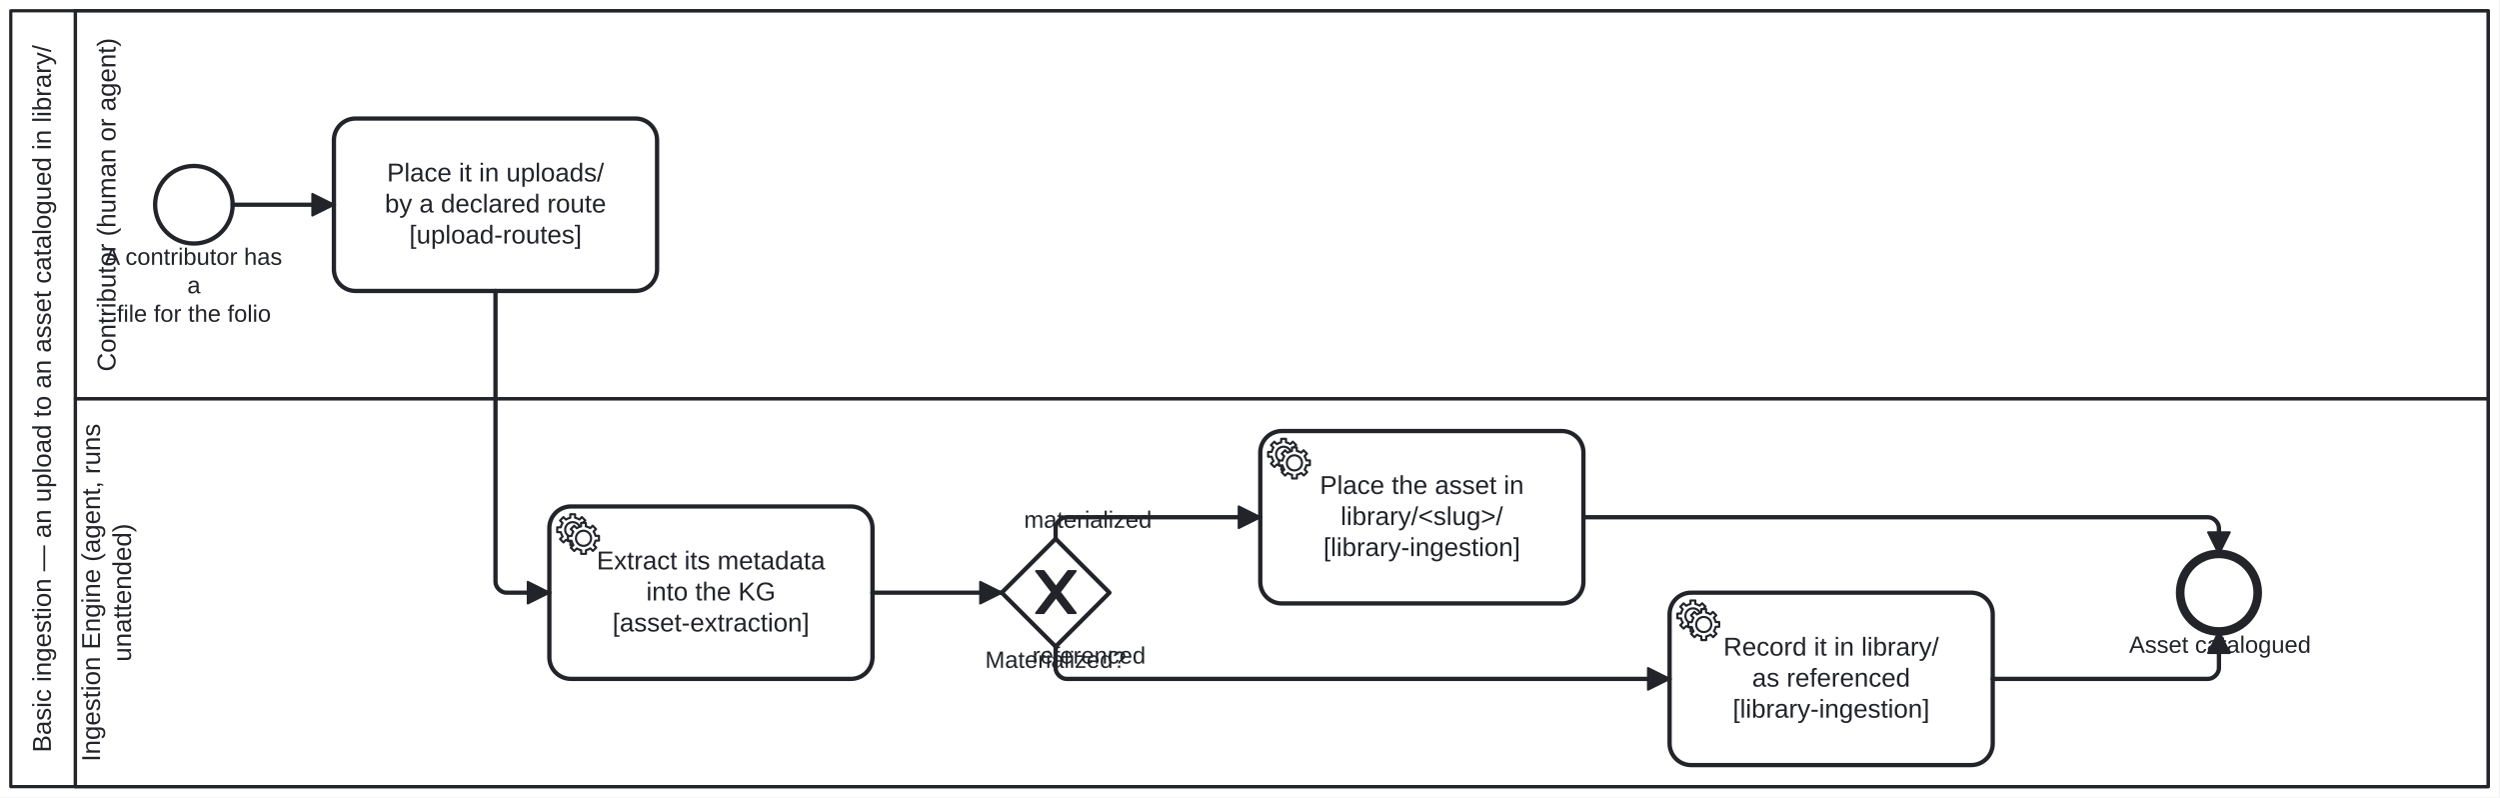
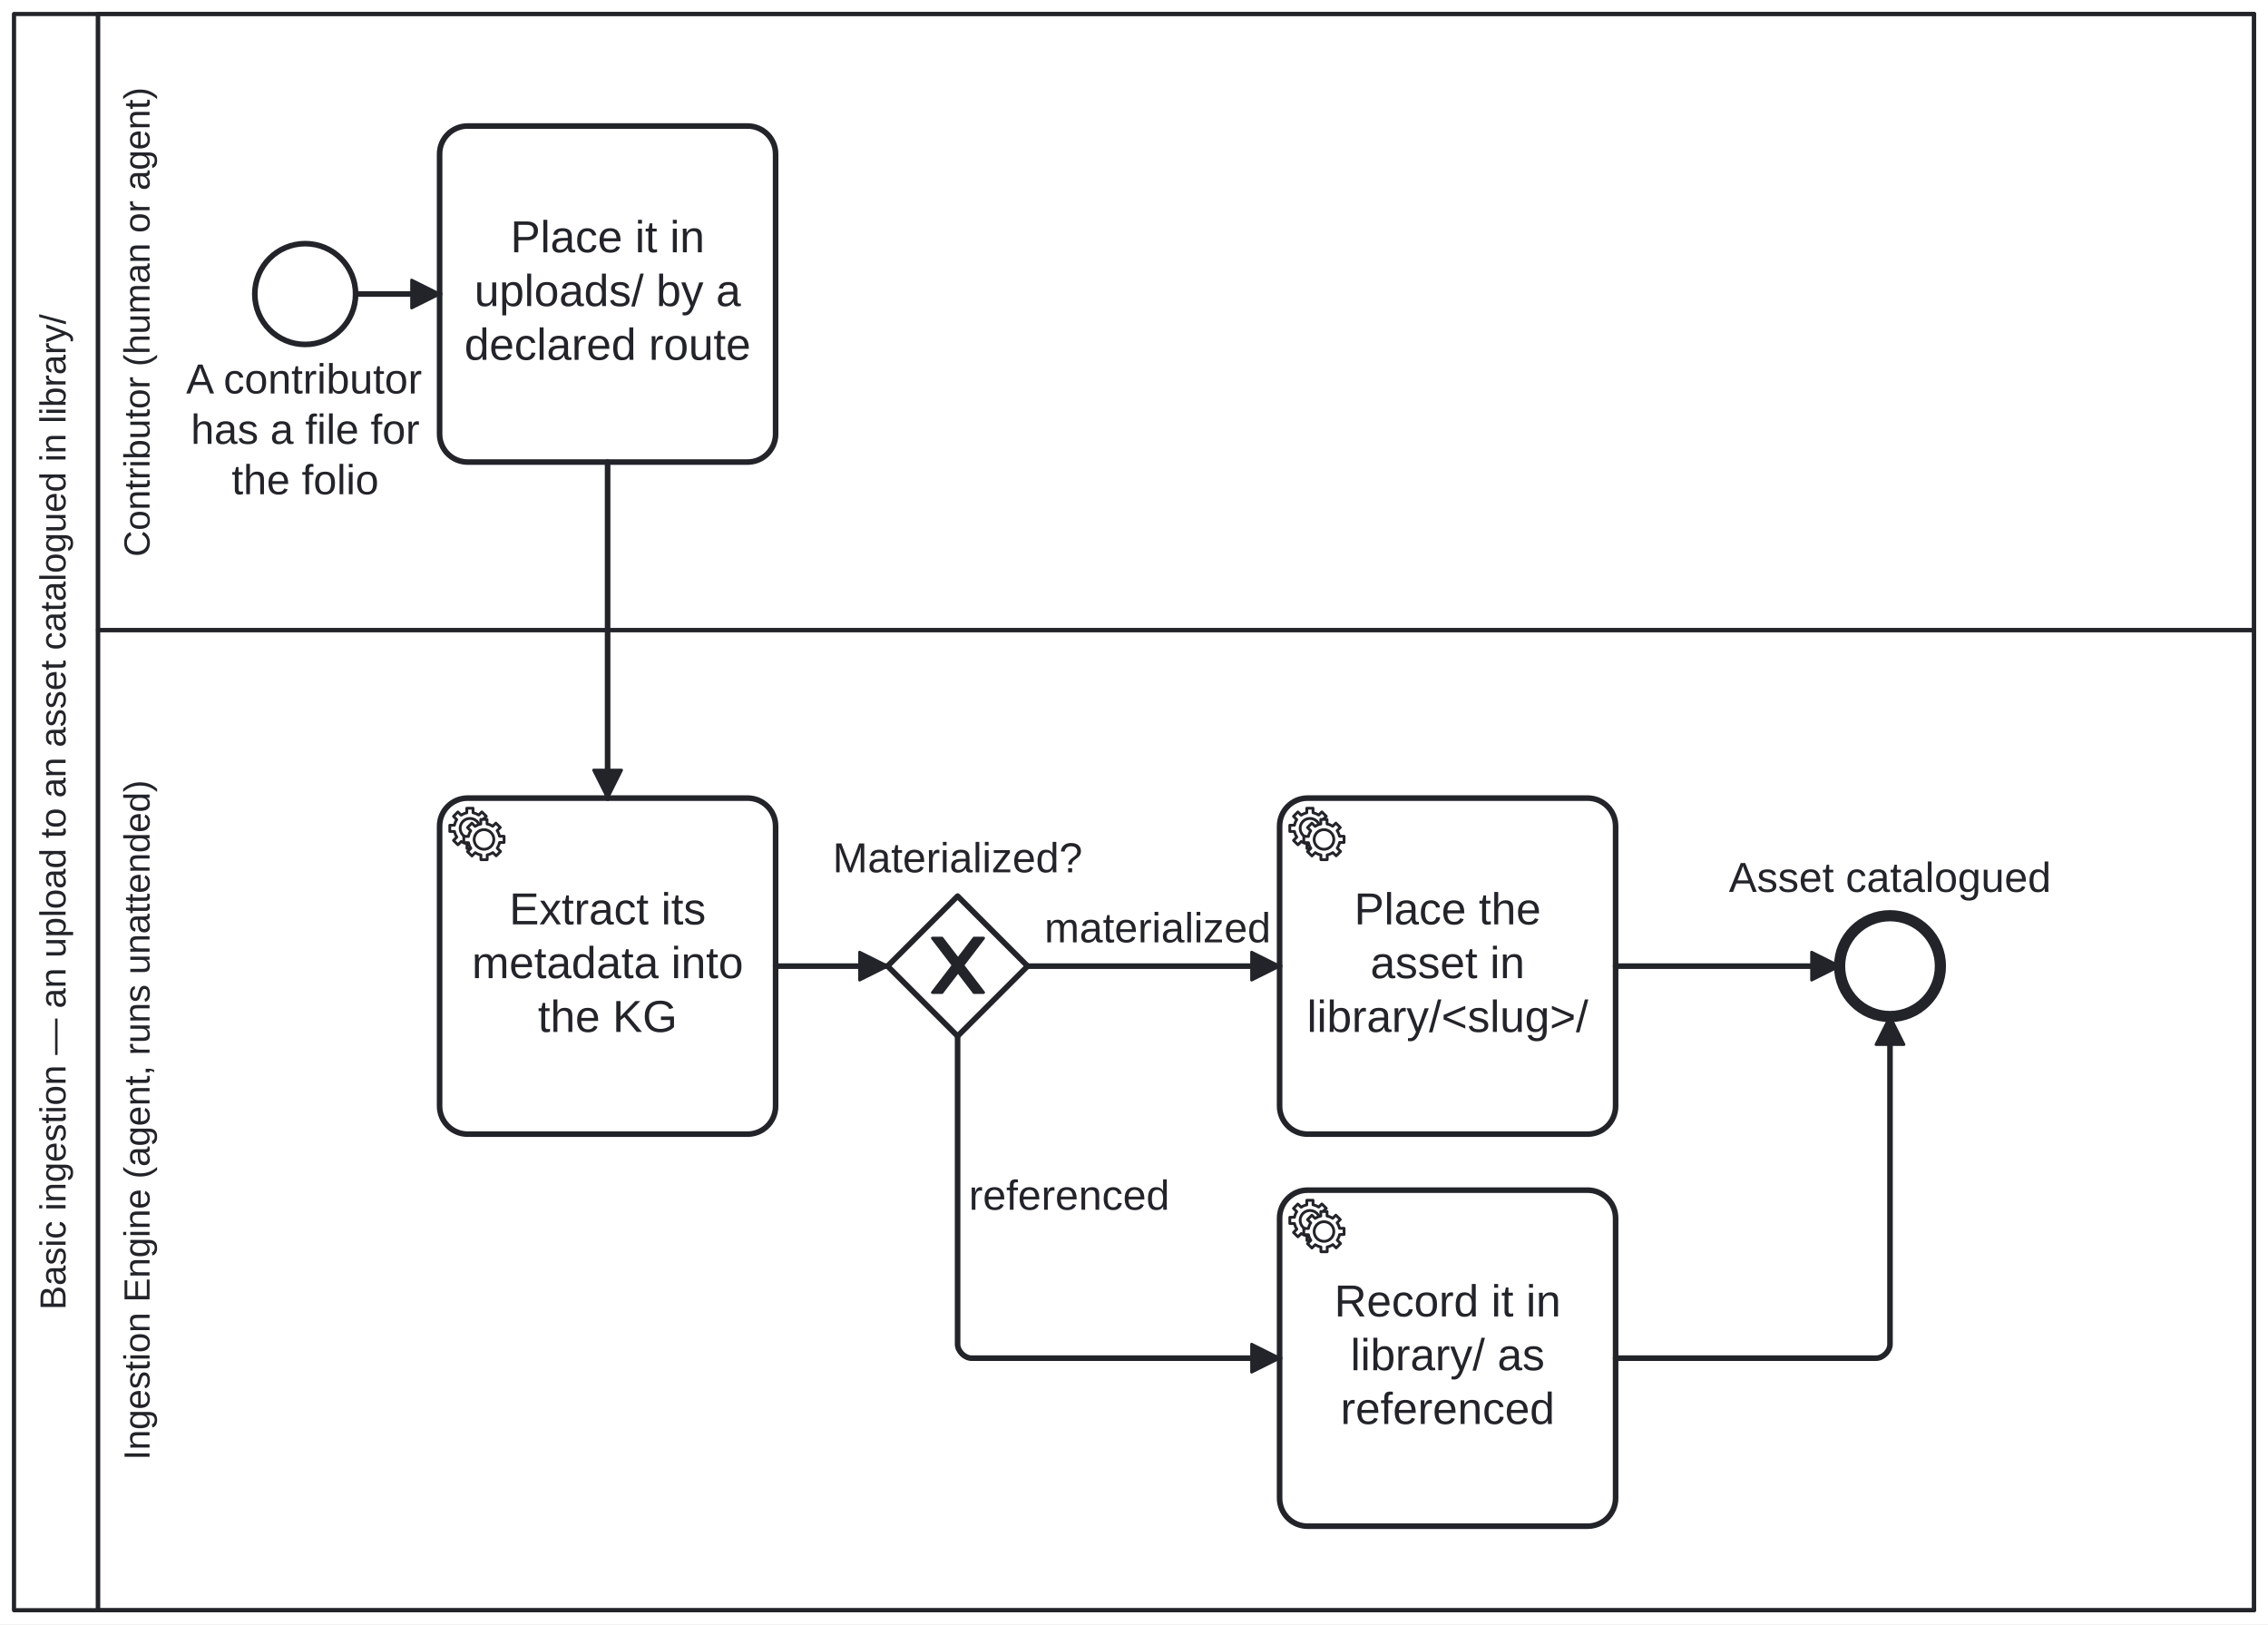
- <svg xmlns="http://www.w3.org/2000/svg" width="100%" style="max-width:100%;height:auto" viewBox="155 75 1160 370" version="1.1">
-   <rect x="155" y="75" width="1160" height="370" fill="#ffffff" />
+ <svg xmlns="http://www.w3.org/2000/svg" width="100%" style="max-width:100%;height:auto" viewBox="155 45 810 580" version="1.1">
+   <rect x="155" y="45" width="810" height="580" fill="#ffffff" />
  <g class="djs-group">
-     <g class="djs-element djs-shape" data-element-id="Participant_Ingestion" style="display: block;" transform="matrix(1 0 0 1 160 80)">
+     <g class="djs-element djs-shape" data-element-id="Participant_Ingestion" style="display: block;" transform="matrix(1 0 0 1 160 50)">
      <g class="djs-visual">
-         <rect x="0" y="0" width="1150" height="360" rx="0" ry="0" style="stroke-linecap: round; stroke-linejoin: round; stroke: rgb(34, 36, 42); stroke-width: 1.5px; fill: white; fill-opacity: 0.95;" />
-         <path style="fill: none; stroke-linecap: round; stroke-linejoin: round; stroke: rgb(34, 36, 42); stroke-width: 1.5px;" d="M30,0L30,360" />
-         <text lineHeight="1.2" class="djs-label" style="font-family: Arial, sans-serif; font-size: 12px; font-weight: normal; fill: rgb(34, 36, 42);" transform="matrix(-1.83697e-16 -1 1 -1.83697e-16 0 360)">
-           <tspan x="15.899" y="18.6">Basic ingestion — an upload to an asset catalogued in library/</tspan>
+         <rect x="0" y="0" width="800" height="570" rx="0" ry="0" style="stroke-linecap: round; stroke-linejoin: round; stroke: rgb(34, 36, 42); stroke-width: 1.5px; fill: white; fill-opacity: 0.95;" />
+         <path style="fill: none; stroke-linecap: round; stroke-linejoin: round; stroke: rgb(34, 36, 42); stroke-width: 1.5px;" d="M30,0L30,570" />
+         <text lineHeight="1.05" class="djs-label" transform="matrix(-1.83697e-16 -1 1 -1.83697e-16 0 570)" style="font-family: Arial, sans-serif; font-size: 13px; font-weight: normal; fill: rgb(34, 36, 42);">
+           <tspan x="107.224" y="18.413">Basic ingestion — an upload to an asset catalogued in library/</tspan>
        </text>
      </g>
-       <rect class="djs-hit djs-hit-all" x="0" y="0" width="1150" height="360" style="fill: none; stroke-opacity: 0; stroke: white; stroke-width: 15px;" />
+       <rect class="djs-hit djs-hit-all" x="0" y="0" width="800" height="570" style="fill: none; stroke-opacity: 0; stroke: white; stroke-width: 15px;" />
    </g>
    <g class="djs-children">
      <g class="djs-group">
-         <g class="djs-element djs-shape" data-element-id="Lane_1" style="display: block;" transform="matrix(1 0 0 1 190 260)">
-           <g class="djs-visual">
-             <rect x="0" y="0" width="1120" height="180" rx="0" ry="0" style="stroke-linecap: round; stroke-linejoin: round; stroke: rgb(34, 36, 42); stroke-width: 1.5px; fill: white; fill-opacity: 0.25;" />
-             <text lineHeight="1.2" class="djs-label" style="font-family: Arial, sans-serif; font-size: 12px; font-weight: normal; fill: rgb(34, 36, 42);" transform="matrix(-1.83697e-16 -1 1 -1.83697e-16 0 180)">
-               <tspan x="11.613" y="11.4">Ingestion Engine (agent, runs </tspan>
-               <tspan x="57.973" y="25.8">unattended)</tspan>
-             </text>
-           </g>
-           <rect class="djs-hit djs-hit-all" x="0" y="0" width="1120" height="180" style="fill: none; stroke-opacity: 0; stroke: white; stroke-width: 15px;" />
-         </g>
-       </g>
-       <g class="djs-group">
-         <g class="djs-element djs-shape" data-element-id="Lane_0" style="display: block;" transform="matrix(1 0 0 1 190 80)">
-           <g class="djs-visual">
-             <rect x="0" y="0" width="1120" height="180" rx="0" ry="0" style="stroke-linecap: round; stroke-linejoin: round; stroke: rgb(34, 36, 42); stroke-width: 1.5px; fill: white; fill-opacity: 0.25;" />
-             <text lineHeight="1.2" class="djs-label" style="font-family: Arial, sans-serif; font-size: 12px; font-weight: normal; fill: rgb(34, 36, 42);" transform="matrix(-1.83697e-16 -1 1 -1.83697e-16 0 180)">
-               <tspan x="12.627" y="18.6">Contributor (human or agent)</tspan>
-             </text>
-           </g>
-           <rect class="djs-hit djs-hit-all" x="0" y="0" width="1120" height="180" style="fill: none; stroke-opacity: 0; stroke: white; stroke-width: 15px;" />
-         </g>
-       </g>
-       <g class="djs-group">
-         <g class="djs-element djs-shape" data-element-id="StartEvent_Dropped" style="display: block;" transform="matrix(1 0 0 1 227 152)">
+         <g class="djs-element djs-shape" data-element-id="Lane_1" style="display: block;" transform="matrix(1 0 0 1 190 270)">
+           <g class="djs-visual">
+             <rect x="0" y="0" width="770" height="350" rx="0" ry="0" style="stroke-linecap: round; stroke-linejoin: round; stroke: rgb(34, 36, 42); stroke-width: 1.5px; fill: white; fill-opacity: 0.25;" />
+             <text lineHeight="1.05" class="djs-label" transform="matrix(-1.83697e-16 -1 1 -1.83697e-16 0 350)" style="font-family: Arial, sans-serif; font-size: 13px; font-weight: normal; fill: rgb(34, 36, 42);">
+               <tspan x="53.579" y="18.413">Ingestion Engine (agent, runs unattended)</tspan>
+             </text>
+           </g>
+           <rect class="djs-hit djs-hit-all" x="0" y="0" width="770" height="350" style="fill: none; stroke-opacity: 0; stroke: white; stroke-width: 15px;" />
+         </g>
+       </g>
+       <g class="djs-group">
+         <g class="djs-element djs-shape" data-element-id="Lane_0" style="display: block;" transform="matrix(1 0 0 1 190 50)">
+           <g class="djs-visual">
+             <rect x="0" y="0" width="770" height="220" rx="0" ry="0" style="stroke-linecap: round; stroke-linejoin: round; stroke: rgb(34, 36, 42); stroke-width: 1.5px; fill: white; fill-opacity: 0.25;" />
+             <text lineHeight="1.05" class="djs-label" transform="matrix(-1.83697e-16 -1 1 -1.83697e-16 0 220)" style="font-family: Arial, sans-serif; font-size: 13px; font-weight: normal; fill: rgb(34, 36, 42);">
+               <tspan x="26.179" y="18.413">Contributor (human or agent)</tspan>
+             </text>
+           </g>
+           <rect class="djs-hit djs-hit-all" x="0" y="0" width="770" height="220" style="fill: none; stroke-opacity: 0; stroke: white; stroke-width: 15px;" />
+         </g>
+       </g>
+       <g class="djs-group">
+         <g class="djs-element djs-shape" data-element-id="StartEvent_Dropped" style="display: block;" transform="matrix(1 0 0 1 246 132)">
          <g class="djs-visual">
            <circle cx="18" cy="18" r="18" style="stroke-linecap: round; stroke-linejoin: round; stroke: rgb(34, 36, 42); stroke-width: 2px; fill: white; fill-opacity: 0.95;" />
          </g>
          <rect class="djs-hit djs-hit-all" x="0" y="0" width="36" height="36" style="fill: none; stroke-opacity: 0; stroke: white; stroke-width: 15px;" />
        </g>
      </g>
      <g class="djs-group">
-         <g class="djs-element djs-shape" data-element-id="StartEvent_Dropped_label" style="display: block;" transform="matrix(1 0 0 1 203 188)">
-           <g class="djs-visual">
-             <text lineHeight="1.2" class="djs-label" style="font-family: Arial, sans-serif; font-size: 11px; font-weight: normal; fill: rgb(34, 36, 42);">
-               <tspan x="0.422" y="9.9">A contributor has</tspan>
-               <tspan x="38.941" y="23.1">a</tspan>
-               <tspan x="6.231" y="36.3">file for the folio</tspan>
-             </text>
-           </g>
-           <rect class="djs-hit djs-hit-all" x="0" y="0" width="84" height="40" style="fill: none; stroke-opacity: 0; stroke: white; stroke-width: 15px;" />
-         </g>
-       </g>
-       <g class="djs-group">
-         <g class="djs-element djs-shape" data-element-id="Task_Place" style="display: block;" transform="matrix(1 0 0 1 310 130)">
-           <g class="djs-visual">
-             <rect x="0" y="0" width="150" height="80" rx="10" ry="10" style="stroke-linecap: round; stroke-linejoin: round; stroke: rgb(34, 36, 42); stroke-width: 2px; fill: white; fill-opacity: 0.95;" />
-             <text lineHeight="1.2" class="djs-label" style="font-family: Arial, sans-serif; font-size: 12px; font-weight: normal; fill: rgb(34, 36, 42);">
-               <tspan x="24.636" y="29.2">Place it in uploads/</tspan>
-               <tspan x="23.634" y="43.6">by a declared route</tspan>
-               <tspan x="34.975" y="58">[upload-routes]</tspan>
-             </text>
-           </g>
-           <rect class="djs-hit djs-hit-all" x="0" y="0" width="150" height="80" style="fill: none; stroke-opacity: 0; stroke: white; stroke-width: 15px;" />
-         </g>
-       </g>
-       <g class="djs-group">
-         <g class="djs-element djs-shape" data-element-id="Task_ExtractMetadata" style="display: block;" transform="matrix(1 0 0 1 410 310)">
-           <g class="djs-visual">
-             <rect x="0" y="0" width="150" height="80" rx="10" ry="10" style="stroke-linecap: round; stroke-linejoin: round; stroke: rgb(34, 36, 42); stroke-width: 2px; fill: white; fill-opacity: 0.95;" />
-             <text lineHeight="1.2" class="djs-label" style="font-family: Arial, sans-serif; font-size: 12px; font-weight: normal; fill: rgb(34, 36, 42);">
-               <tspan x="21.979" y="29.2">Extract its metadata</tspan>
-               <tspan x="44.982" y="43.6">into the KG</tspan>
-               <tspan x="29.314" y="58">[asset-extraction]</tspan>
+         <g class="djs-element djs-shape" data-element-id="StartEvent_Dropped_label" style="display: block;" transform="matrix(1 0 0 1 201.8906 172)">
+           <g class="djs-visual">
+             <text lineHeight="1.2" class="djs-label" style="font-family: Arial, sans-serif; font-size: 15px; font-weight: normal; fill: rgb(34, 36, 42);">
+               <tspan x="19.589" y="13.5">A contributor</tspan>
+               <tspan x="21.255" y="31.5">has a file for</tspan>
+               <tspan x="35.841" y="49.5">the folio</tspan>
+             </text>
+           </g>
+           <rect class="djs-hit djs-hit-all" x="0" y="0" width="124.219" height="54" style="fill: none; stroke-opacity: 0; stroke: white; stroke-width: 15px;" />
+         </g>
+       </g>
+       <g class="djs-group">
+         <g class="djs-element djs-shape" data-element-id="Task_Place" style="display: block;" transform="matrix(1 0 0 1 312 90)">
+           <g class="djs-visual">
+             <rect x="0" y="0" width="120" height="120" rx="10" ry="10" style="stroke-linecap: round; stroke-linejoin: round; stroke: rgb(34, 36, 42); stroke-width: 2px; fill: white; fill-opacity: 0.95;" />
+             <text lineHeight="1.2" class="djs-label" transform="translate(0 30.7)" style="font-family: Arial, sans-serif; font-size: 16px; font-weight: normal; fill: rgb(34, 36, 42);">
+               <tspan x="25.316" y="14.4">Place it in</tspan>
+               <tspan x="12.41" y="33.6">uploads/ by a</tspan>
+               <tspan x="8.855" y="52.8">declared route</tspan>
+             </text>
+           </g>
+           <rect class="djs-hit djs-hit-all" x="0" y="0" width="120" height="120" style="fill: none; stroke-opacity: 0; stroke: white; stroke-width: 15px;" />
+         </g>
+       </g>
+       <g class="djs-group">
+         <g class="djs-element djs-shape" data-element-id="Task_ExtractMetadata" style="display: block;" transform="matrix(1 0 0 1 312 330)">
+           <g class="djs-visual">
+             <rect x="0" y="0" width="120" height="120" rx="10" ry="10" style="stroke-linecap: round; stroke-linejoin: round; stroke: rgb(34, 36, 42); stroke-width: 2px; fill: white; fill-opacity: 0.95;" />
+             <text lineHeight="1.2" class="djs-label" transform="translate(0 30.7)" style="font-family: Arial, sans-serif; font-size: 16px; font-weight: normal; fill: rgb(34, 36, 42);">
+               <tspan x="24.883" y="14.4">Extract its</tspan>
+               <tspan x="11.523" y="33.6">metadata into</tspan>
+               <tspan x="35.098" y="52.8">the KG</tspan>
            </text>
            <circle cx="5" cy="5" r="5" transform="translate(6, 6)" style="stroke-linecap: round; stroke-linejoin: round; stroke: none; stroke-width: 2px; fill: white;" />
            <path d="m 12,18 v -1.713 c 0.352,-0.07 0.704,-0.178 1.048,-0.321 0.344,-0.145 0.666,-0.321 0.966,-0.521 l 1.194,1.18 1.567,-1.577 -1.195,-1.18 c 0.403,-0.614 0.683,-1.299 0.825,-2.018 l 1.622,-0.01 v -2.22 l -1.637,0.01 c -0.073,-0.352 -0.178,-0.7 -0.324,-1.044 -0.145,-0.344 -0.321,-0.664 -0.523,-0.962 l 1.131,-1.136 -1.583,-1.563 -1.13,1.136 c -0.614,-0.401 -1.303,-0.681 -2.023,-0.822 l 0.009,-1.619 h -2.241 l 0.004,1.631 c -0.354,0.074 -0.705,0.18 -1.05,0.324 -0.344,0.144 -0.665,0.321 -0.964,0.52 l -1.17,-1.158 -1.567,1.579 1.168,1.157 c -0.403,0.613 -0.683,1.298 -0.825,2.017 l -1.659,0.003 v 2.222 l 1.672,-0.006 c 0.073,0.351 0.18,0.702 0.324,1.045 0.145,0.344 0.321,0.664 0.523,0.961 l -1.199,1.197 1.584,1.56 1.196,-1.193 c 0.614,0.403 1.303,0.682 2.023,0.823 l 7.19e-4,1.699 h 2.227 z m 0.221,-3.996 c -1.789,0.75 -3.858,-0.093 -4.61,-1.874 -0.752,-1.783 0.091,-3.846 1.88,-4.596 1.788,-0.749 3.857,0.093 4.609,1.874 0.752,1.782 -0.091,3.846 -1.88,4.596 z" style="fill: white; stroke-linecap: round; stroke-linejoin: round; stroke: rgb(34, 36, 42); stroke-width: 1px;" />
            <circle cx="5" cy="5" r="5" transform="translate(11, 10)" style="stroke-linecap: round; stroke-linejoin: round; stroke: none; stroke-width: 2px; fill: white;" />
            <path d="m 17,22 v -1.713 c 0.352,-0.07 0.704,-0.178 1.048,-0.321 0.344,-0.145 0.666,-0.321 0.966,-0.521 l 1.194,1.18 1.567,-1.577 -1.195,-1.18 c 0.403,-0.614 0.683,-1.299 0.825,-2.018 l 1.622,-0.01 v -2.22 l -1.637,0.01 c -0.073,-0.352 -0.178,-0.7 -0.324,-1.044 -0.145,-0.344 -0.321,-0.664 -0.523,-0.962 l 1.131,-1.136 -1.583,-1.563 -1.13,1.136 c -0.614,-0.401 -1.303,-0.681 -2.023,-0.822 l 0.009,-1.619 h -2.241 l 0.004,1.631 c -0.354,0.074 -0.705,0.18 -1.05,0.324 -0.344,0.144 -0.665,0.321 -0.964,0.52 l -1.17,-1.158 -1.567,1.579 1.168,1.157 c -0.403,0.613 -0.683,1.298 -0.825,2.017 l -1.659,0.003 v 2.222 l 1.672,-0.006 c 0.073,0.351 0.18,0.702 0.324,1.045 0.145,0.344 0.321,0.664 0.523,0.961 l -1.199,1.197 1.584,1.56 1.196,-1.193 c 0.614,0.403 1.303,0.682 2.023,0.823 l 7.19e-4,1.699 h 2.227 z m 0.221,-3.996 c -1.789,0.75 -3.858,-0.093 -4.61,-1.874 -0.752,-1.783 0.091,-3.846 1.88,-4.596 1.788,-0.749 3.857,0.093 4.609,1.874 0.752,1.782 -0.091,3.846 -1.88,4.596 z" style="fill: white; stroke-linecap: round; stroke-linejoin: round; stroke: rgb(34, 36, 42); stroke-width: 1px;" />
          </g>
-           <rect class="djs-hit djs-hit-all" x="0" y="0" width="150" height="80" style="fill: none; stroke-opacity: 0; stroke: white; stroke-width: 15px;" />
-         </g>
-       </g>
-       <g class="djs-group">
-         <g class="djs-element djs-shape" data-element-id="Gateway_Materialized" style="display: block;" transform="matrix(1 0 0 1 620 325)">
+           <rect class="djs-hit djs-hit-all" x="0" y="0" width="120" height="120" style="fill: none; stroke-opacity: 0; stroke: white; stroke-width: 15px;" />
+         </g>
+       </g>
+       <g class="djs-group">
+         <g class="djs-element djs-shape" data-element-id="Gateway_Materialized" style="display: block;" transform="matrix(1 0 0 1 472 365)">
          <g class="djs-visual">
            <polygon points="25,0 50,25 25,50 0,25" style="stroke-linecap: round; stroke-linejoin: round; stroke: rgb(34, 36, 42); stroke-width: 2px; fill: white; fill-opacity: 0.95;" />
            <path d="m 16,15 7.429,9.714 -7.429,9.714 3.429,0 5.714,-7.464 5.714,7.464 3.429,0 -7.429,-9.714 7.429,-9.714 -3.429,0 -5.714,7.464 -5.714,-7.464 -3.429,0 z" style="fill: rgb(34, 36, 42); stroke-linecap: round; stroke-linejoin: round; stroke: rgb(34, 36, 42); stroke-width: 1px;" />
          </g>
          <rect class="djs-hit djs-hit-all" x="0" y="0" width="50" height="50" style="fill: none; stroke-opacity: 0; stroke: white; stroke-width: 15px;" />
        </g>
      </g>
      <g class="djs-group">
-         <g class="djs-element djs-shape" data-element-id="Gateway_Materialized_label" style="display: block;" transform="matrix(1 0 0 1 612 375)">
-           <g class="djs-visual">
-             <text lineHeight="1.2" class="djs-label" style="font-family: Arial, sans-serif; font-size: 11px; font-weight: normal; fill: rgb(34, 36, 42);">
-               <tspan x="0.29" y="9.9">Materialized?</tspan>
-             </text>
-           </g>
-           <rect class="djs-hit djs-hit-all" x="0" y="0" width="66" height="14" style="fill: none; stroke-opacity: 0; stroke: white; stroke-width: 15px;" />
-         </g>
-       </g>
-       <g class="djs-group">
-         <g class="djs-element djs-shape" data-element-id="Task_PlaceInLibrary" style="display: block;" transform="matrix(1 0 0 1 740 275)">
-           <g class="djs-visual">
-             <rect x="0" y="0" width="150" height="80" rx="10" ry="10" style="stroke-linecap: round; stroke-linejoin: round; stroke: rgb(34, 36, 42); stroke-width: 2px; fill: white; fill-opacity: 0.95;" />
-             <text lineHeight="1.2" class="djs-label" style="font-family: Arial, sans-serif; font-size: 12px; font-weight: normal; fill: rgb(34, 36, 42);">
-               <tspan x="27.639" y="29.2">Place the asset in</tspan>
-               <tspan x="37.315" y="43.6">library/&lt;slug&gt;/</tspan>
-               <tspan x="29.314" y="58">[library-ingestion]</tspan>
+         <g class="djs-element djs-shape" data-element-id="Gateway_Materialized_label" style="display: block;" transform="matrix(1 0 0 1 432.3906 343)">
+           <g class="djs-visual">
+             <text lineHeight="1.2" class="djs-label" style="font-family: Arial, sans-serif; font-size: 15px; font-weight: normal; fill: rgb(34, 36, 42);">
+               <tspan x="20.005" y="13.5">Materialized?</tspan>
+             </text>
+           </g>
+           <rect class="djs-hit djs-hit-all" x="0" y="0" width="129.219" height="18" style="fill: none; stroke-opacity: 0; stroke: white; stroke-width: 15px;" />
+         </g>
+       </g>
+       <g class="djs-group">
+         <g class="djs-element djs-shape" data-element-id="Task_PlaceInLibrary" style="display: block;" transform="matrix(1 0 0 1 612 330)">
+           <g class="djs-visual">
+             <rect x="0" y="0" width="120" height="120" rx="10" ry="10" style="stroke-linecap: round; stroke-linejoin: round; stroke: rgb(34, 36, 42); stroke-width: 2px; fill: white; fill-opacity: 0.95;" />
+             <text lineHeight="1.2" class="djs-label" transform="translate(0 30.7)" style="font-family: Arial, sans-serif; font-size: 16px; font-weight: normal; fill: rgb(34, 36, 42);">
+               <tspan x="26.645" y="14.4">Place the</tspan>
+               <tspan x="32.43" y="33.6">asset in</tspan>
+               <tspan x="9.754" y="52.8">library/&lt;slug&gt;/</tspan>
            </text>
            <circle cx="5" cy="5" r="5" transform="translate(6, 6)" style="stroke-linecap: round; stroke-linejoin: round; stroke: none; stroke-width: 2px; fill: white;" />
            <path d="m 12,18 v -1.713 c 0.352,-0.07 0.704,-0.178 1.048,-0.321 0.344,-0.145 0.666,-0.321 0.966,-0.521 l 1.194,1.18 1.567,-1.577 -1.195,-1.18 c 0.403,-0.614 0.683,-1.299 0.825,-2.018 l 1.622,-0.01 v -2.22 l -1.637,0.01 c -0.073,-0.352 -0.178,-0.7 -0.324,-1.044 -0.145,-0.344 -0.321,-0.664 -0.523,-0.962 l 1.131,-1.136 -1.583,-1.563 -1.13,1.136 c -0.614,-0.401 -1.303,-0.681 -2.023,-0.822 l 0.009,-1.619 h -2.241 l 0.004,1.631 c -0.354,0.074 -0.705,0.18 -1.05,0.324 -0.344,0.144 -0.665,0.321 -0.964,0.52 l -1.17,-1.158 -1.567,1.579 1.168,1.157 c -0.403,0.613 -0.683,1.298 -0.825,2.017 l -1.659,0.003 v 2.222 l 1.672,-0.006 c 0.073,0.351 0.18,0.702 0.324,1.045 0.145,0.344 0.321,0.664 0.523,0.961 l -1.199,1.197 1.584,1.56 1.196,-1.193 c 0.614,0.403 1.303,0.682 2.023,0.823 l 7.19e-4,1.699 h 2.227 z m 0.221,-3.996 c -1.789,0.75 -3.858,-0.093 -4.61,-1.874 -0.752,-1.783 0.091,-3.846 1.88,-4.596 1.788,-0.749 3.857,0.093 4.609,1.874 0.752,1.782 -0.091,3.846 -1.88,4.596 z" style="fill: white; stroke-linecap: round; stroke-linejoin: round; stroke: rgb(34, 36, 42); stroke-width: 1px;" />
            <circle cx="5" cy="5" r="5" transform="translate(11, 10)" style="stroke-linecap: round; stroke-linejoin: round; stroke: none; stroke-width: 2px; fill: white;" />
            <path d="m 17,22 v -1.713 c 0.352,-0.07 0.704,-0.178 1.048,-0.321 0.344,-0.145 0.666,-0.321 0.966,-0.521 l 1.194,1.18 1.567,-1.577 -1.195,-1.18 c 0.403,-0.614 0.683,-1.299 0.825,-2.018 l 1.622,-0.01 v -2.22 l -1.637,0.01 c -0.073,-0.352 -0.178,-0.7 -0.324,-1.044 -0.145,-0.344 -0.321,-0.664 -0.523,-0.962 l 1.131,-1.136 -1.583,-1.563 -1.13,1.136 c -0.614,-0.401 -1.303,-0.681 -2.023,-0.822 l 0.009,-1.619 h -2.241 l 0.004,1.631 c -0.354,0.074 -0.705,0.18 -1.05,0.324 -0.344,0.144 -0.665,0.321 -0.964,0.52 l -1.17,-1.158 -1.567,1.579 1.168,1.157 c -0.403,0.613 -0.683,1.298 -0.825,2.017 l -1.659,0.003 v 2.222 l 1.672,-0.006 c 0.073,0.351 0.18,0.702 0.324,1.045 0.145,0.344 0.321,0.664 0.523,0.961 l -1.199,1.197 1.584,1.56 1.196,-1.193 c 0.614,0.403 1.303,0.682 2.023,0.823 l 7.19e-4,1.699 h 2.227 z m 0.221,-3.996 c -1.789,0.75 -3.858,-0.093 -4.61,-1.874 -0.752,-1.783 0.091,-3.846 1.88,-4.596 1.788,-0.749 3.857,0.093 4.609,1.874 0.752,1.782 -0.091,3.846 -1.88,4.596 z" style="fill: white; stroke-linecap: round; stroke-linejoin: round; stroke: rgb(34, 36, 42); stroke-width: 1px;" />
          </g>
-           <rect class="djs-hit djs-hit-all" x="0" y="0" width="150" height="80" style="fill: none; stroke-opacity: 0; stroke: white; stroke-width: 15px;" />
-         </g>
-       </g>
-       <g class="djs-group">
-         <g class="djs-element djs-shape" data-element-id="Task_CatalogueReference" style="display: block;" transform="matrix(1 0 0 1 930 350)">
-           <g class="djs-visual">
-             <rect x="0" y="0" width="150" height="80" rx="10" ry="10" style="stroke-linecap: round; stroke-linejoin: round; stroke: rgb(34, 36, 42); stroke-width: 2px; fill: white; fill-opacity: 0.95;" />
-             <text lineHeight="1.2" class="djs-label" style="font-family: Arial, sans-serif; font-size: 12px; font-weight: normal; fill: rgb(34, 36, 42);">
-               <tspan x="24.984" y="29.2">Record it in library/</tspan>
-               <tspan x="38.312" y="43.6">as referenced</tspan>
-               <tspan x="29.314" y="58">[library-ingestion]</tspan>
+           <rect class="djs-hit djs-hit-all" x="0" y="0" width="120" height="120" style="fill: none; stroke-opacity: 0; stroke: white; stroke-width: 15px;" />
+         </g>
+       </g>
+       <g class="djs-group">
+         <g class="djs-element djs-shape" data-element-id="Task_CatalogueReference" style="display: block;" transform="matrix(1 0 0 1 612 470)">
+           <g class="djs-visual">
+             <rect x="0" y="0" width="120" height="120" rx="10" ry="10" style="stroke-linecap: round; stroke-linejoin: round; stroke: rgb(34, 36, 42); stroke-width: 2px; fill: white; fill-opacity: 0.95;" />
+             <text lineHeight="1.2" class="djs-label" transform="translate(0 30.7)" style="font-family: Arial, sans-serif; font-size: 16px; font-weight: normal; fill: rgb(34, 36, 42);">
+               <tspan x="19.539" y="14.4">Record it in</tspan>
+               <tspan x="25.324" y="33.6">library/ as</tspan>
+               <tspan x="21.754" y="52.8">referenced</tspan>
            </text>
            <circle cx="5" cy="5" r="5" transform="translate(6, 6)" style="stroke-linecap: round; stroke-linejoin: round; stroke: none; stroke-width: 2px; fill: white;" />
            <path d="m 12,18 v -1.713 c 0.352,-0.07 0.704,-0.178 1.048,-0.321 0.344,-0.145 0.666,-0.321 0.966,-0.521 l 1.194,1.18 1.567,-1.577 -1.195,-1.18 c 0.403,-0.614 0.683,-1.299 0.825,-2.018 l 1.622,-0.01 v -2.22 l -1.637,0.01 c -0.073,-0.352 -0.178,-0.7 -0.324,-1.044 -0.145,-0.344 -0.321,-0.664 -0.523,-0.962 l 1.131,-1.136 -1.583,-1.563 -1.13,1.136 c -0.614,-0.401 -1.303,-0.681 -2.023,-0.822 l 0.009,-1.619 h -2.241 l 0.004,1.631 c -0.354,0.074 -0.705,0.18 -1.05,0.324 -0.344,0.144 -0.665,0.321 -0.964,0.52 l -1.17,-1.158 -1.567,1.579 1.168,1.157 c -0.403,0.613 -0.683,1.298 -0.825,2.017 l -1.659,0.003 v 2.222 l 1.672,-0.006 c 0.073,0.351 0.18,0.702 0.324,1.045 0.145,0.344 0.321,0.664 0.523,0.961 l -1.199,1.197 1.584,1.56 1.196,-1.193 c 0.614,0.403 1.303,0.682 2.023,0.823 l 7.19e-4,1.699 h 2.227 z m 0.221,-3.996 c -1.789,0.75 -3.858,-0.093 -4.61,-1.874 -0.752,-1.783 0.091,-3.846 1.88,-4.596 1.788,-0.749 3.857,0.093 4.609,1.874 0.752,1.782 -0.091,3.846 -1.88,4.596 z" style="fill: white; stroke-linecap: round; stroke-linejoin: round; stroke: rgb(34, 36, 42); stroke-width: 1px;" />
            <circle cx="5" cy="5" r="5" transform="translate(11, 10)" style="stroke-linecap: round; stroke-linejoin: round; stroke: none; stroke-width: 2px; fill: white;" />
            <path d="m 17,22 v -1.713 c 0.352,-0.07 0.704,-0.178 1.048,-0.321 0.344,-0.145 0.666,-0.321 0.966,-0.521 l 1.194,1.18 1.567,-1.577 -1.195,-1.18 c 0.403,-0.614 0.683,-1.299 0.825,-2.018 l 1.622,-0.01 v -2.22 l -1.637,0.01 c -0.073,-0.352 -0.178,-0.7 -0.324,-1.044 -0.145,-0.344 -0.321,-0.664 -0.523,-0.962 l 1.131,-1.136 -1.583,-1.563 -1.13,1.136 c -0.614,-0.401 -1.303,-0.681 -2.023,-0.822 l 0.009,-1.619 h -2.241 l 0.004,1.631 c -0.354,0.074 -0.705,0.18 -1.05,0.324 -0.344,0.144 -0.665,0.321 -0.964,0.52 l -1.17,-1.158 -1.567,1.579 1.168,1.157 c -0.403,0.613 -0.683,1.298 -0.825,2.017 l -1.659,0.003 v 2.222 l 1.672,-0.006 c 0.073,0.351 0.18,0.702 0.324,1.045 0.145,0.344 0.321,0.664 0.523,0.961 l -1.199,1.197 1.584,1.56 1.196,-1.193 c 0.614,0.403 1.303,0.682 2.023,0.823 l 7.19e-4,1.699 h 2.227 z m 0.221,-3.996 c -1.789,0.75 -3.858,-0.093 -4.61,-1.874 -0.752,-1.783 0.091,-3.846 1.88,-4.596 1.788,-0.749 3.857,0.093 4.609,1.874 0.752,1.782 -0.091,3.846 -1.88,4.596 z" style="fill: white; stroke-linecap: round; stroke-linejoin: round; stroke: rgb(34, 36, 42); stroke-width: 1px;" />
          </g>
-           <rect class="djs-hit djs-hit-all" x="0" y="0" width="150" height="80" style="fill: none; stroke-opacity: 0; stroke: white; stroke-width: 15px;" />
-         </g>
-       </g>
-       <g class="djs-group">
-         <g class="djs-element djs-shape" data-element-id="EndEvent_Catalogued" style="display: block;" transform="matrix(1 0 0 1 1167 332)">
+           <rect class="djs-hit djs-hit-all" x="0" y="0" width="120" height="120" style="fill: none; stroke-opacity: 0; stroke: white; stroke-width: 15px;" />
+         </g>
+       </g>
+       <g class="djs-group">
+         <g class="djs-element djs-shape" data-element-id="EndEvent_Catalogued" style="display: block;" transform="matrix(1 0 0 1 812 372)">
          <g class="djs-visual">
            <circle cx="18" cy="18" r="18" style="stroke-linecap: round; stroke-linejoin: round; stroke: rgb(34, 36, 42); stroke-width: 4px; fill: white; fill-opacity: 0.95;" />
          </g>
          <rect class="djs-hit djs-hit-all" x="0" y="0" width="36" height="36" style="fill: none; stroke-opacity: 0; stroke: white; stroke-width: 15px;" />
        </g>
      </g>
      <g class="djs-group">
-         <g class="djs-element djs-shape" data-element-id="EndEvent_Catalogued_label" style="display: block;" transform="matrix(1 0 0 1 1143 368)">
-           <g class="djs-visual">
-             <text lineHeight="1.2" class="djs-label" style="font-family: Arial, sans-serif; font-size: 11px; font-weight: normal; fill: rgb(34, 36, 42);">
-               <tspan x="0.305" y="9.9">Asset catalogued</tspan>
-             </text>
-           </g>
-           <rect class="djs-hit djs-hit-all" x="0" y="0" width="85" height="14" style="fill: none; stroke-opacity: 0; stroke: white; stroke-width: 15px;" />
+         <g class="djs-element djs-shape" data-element-id="EndEvent_Catalogued_label" style="display: block;" transform="matrix(1 0 0 1 752.4609 350)">
+           <g class="djs-visual">
+             <text lineHeight="1.2" class="djs-label" style="font-family: Arial, sans-serif; font-size: 15px; font-weight: normal; fill: rgb(34, 36, 42);">
+               <tspan x="20" y="13.5">Asset catalogued</tspan>
+             </text>
+           </g>
+           <rect class="djs-hit djs-hit-all" x="0" y="0" width="155.078" height="18" style="fill: none; stroke-opacity: 0; stroke: white; stroke-width: 15px;" />
        </g>
      </g>
      <g class="djs-group">
        <g class="djs-element djs-connection" data-element-id="Flow_i1" style="display: block;">
          <g class="djs-visual">
            <defs>
-               <marker id="folio-marker-1" viewBox="0 0 20 20" refX="11" refY="10" markerWidth="10" markerHeight="10" orient="auto">
-                 <path d="M 1 5 L 11 10 L 1 15 Z" style="stroke-linecap: round; stroke-linejoin: round; stroke: rgb(34, 36, 42); stroke-width: 1px; fill: rgb(34, 36, 42);" />
-               </marker>
-             </defs>
-             <path data-corner-radius="5" style="fill: none; stroke-linecap: round; stroke-linejoin: round; stroke: rgb(34, 36, 42); stroke-width: 2px; marker-end: url('#folio-marker-1');" d="M263,170L310,170" />
-           </g>
-           <path d="M263,170L310,170" class="djs-hit djs-hit-stroke" style="fill: none; stroke-opacity: 0; stroke: white; stroke-width: 15px;" />
+               <marker id="bpmn-marker-1" viewBox="0 0 20 20" refX="11" refY="10" markerWidth="10" markerHeight="10" orient="auto">
+                 <path d="M 1 5 L 11 10 L 1 15 Z" style="stroke-linecap: round; stroke-linejoin: round; stroke: rgb(34, 36, 42); stroke-width: 1px; fill: rgb(34, 36, 42);" />
+               </marker>
+             </defs>
+             <path data-corner-radius="5" style="fill: none; stroke-linecap: round; stroke-linejoin: round; stroke: rgb(34, 36, 42); stroke-width: 2px; marker-end: url('#bpmn-marker-1');" d="M282,150L312,150" />
+           </g>
+           <path d="M282,150L312,150" class="djs-hit djs-hit-stroke" style="fill: none; stroke-opacity: 0; stroke: white; stroke-width: 15px;" />
        </g>
      </g>
      <g class="djs-group">
        <g class="djs-element djs-connection" data-element-id="Flow_i2" style="display: block;">
          <g class="djs-visual">
            <defs>
-               <marker id="folio-marker-2" viewBox="0 0 20 20" refX="11" refY="10" markerWidth="10" markerHeight="10" orient="auto">
-                 <path d="M 1 5 L 11 10 L 1 15 Z" style="stroke-linecap: round; stroke-linejoin: round; stroke: rgb(34, 36, 42); stroke-width: 1px; fill: rgb(34, 36, 42);" />
-               </marker>
-             </defs>
-             <path data-corner-radius="5" style="fill: none; stroke-linecap: round; stroke-linejoin: round; stroke: rgb(34, 36, 42); stroke-width: 2px; marker-end: url('#folio-marker-2');" d="M385,210L385,345C385,347.5,387.5,350,390,350L410,350" />
-           </g>
-           <path d="M385,210L385,350L410,350" class="djs-hit djs-hit-stroke" style="fill: none; stroke-opacity: 0; stroke: white; stroke-width: 15px;" />
+               <marker id="bpmn-marker-2" viewBox="0 0 20 20" refX="11" refY="10" markerWidth="10" markerHeight="10" orient="auto">
+                 <path d="M 1 5 L 11 10 L 1 15 Z" style="stroke-linecap: round; stroke-linejoin: round; stroke: rgb(34, 36, 42); stroke-width: 1px; fill: rgb(34, 36, 42);" />
+               </marker>
+             </defs>
+             <path data-corner-radius="5" style="fill: none; stroke-linecap: round; stroke-linejoin: round; stroke: rgb(34, 36, 42); stroke-width: 2px; marker-end: url('#bpmn-marker-2');" d="M372,210L372,330" />
+           </g>
+           <path d="M372,210L372,330" class="djs-hit djs-hit-stroke" style="fill: none; stroke-opacity: 0; stroke: white; stroke-width: 15px;" />
        </g>
      </g>
      <g class="djs-group">
        <g class="djs-element djs-connection" data-element-id="Flow_i3" style="display: block;">
          <g class="djs-visual">
            <defs>
-               <marker id="folio-marker-3" viewBox="0 0 20 20" refX="11" refY="10" markerWidth="10" markerHeight="10" orient="auto">
-                 <path d="M 1 5 L 11 10 L 1 15 Z" style="stroke-linecap: round; stroke-linejoin: round; stroke: rgb(34, 36, 42); stroke-width: 1px; fill: rgb(34, 36, 42);" />
-               </marker>
-             </defs>
-             <path data-corner-radius="5" style="fill: none; stroke-linecap: round; stroke-linejoin: round; stroke: rgb(34, 36, 42); stroke-width: 2px; marker-end: url('#folio-marker-3');" d="M560,350L620,350" />
-           </g>
-           <path d="M560,350L620,350" class="djs-hit djs-hit-stroke" style="fill: none; stroke-opacity: 0; stroke: white; stroke-width: 15px;" />
+               <marker id="bpmn-marker-3" viewBox="0 0 20 20" refX="11" refY="10" markerWidth="10" markerHeight="10" orient="auto">
+                 <path d="M 1 5 L 11 10 L 1 15 Z" style="stroke-linecap: round; stroke-linejoin: round; stroke: rgb(34, 36, 42); stroke-width: 1px; fill: rgb(34, 36, 42);" />
+               </marker>
+             </defs>
+             <path data-corner-radius="5" style="fill: none; stroke-linecap: round; stroke-linejoin: round; stroke: rgb(34, 36, 42); stroke-width: 2px; marker-end: url('#bpmn-marker-3');" d="M432,390L472,390" />
+           </g>
+           <path d="M432,390L472,390" class="djs-hit djs-hit-stroke" style="fill: none; stroke-opacity: 0; stroke: white; stroke-width: 15px;" />
        </g>
      </g>
      <g class="djs-group">
        <g class="djs-element djs-connection" data-element-id="Flow_held" style="display: block;">
          <g class="djs-visual">
            <defs>
-               <marker id="folio-marker-4" viewBox="0 0 20 20" refX="11" refY="10" markerWidth="10" markerHeight="10" orient="auto">
-                 <path d="M 1 5 L 11 10 L 1 15 Z" style="stroke-linecap: round; stroke-linejoin: round; stroke: rgb(34, 36, 42); stroke-width: 1px; fill: rgb(34, 36, 42);" />
-               </marker>
-             </defs>
-             <path data-corner-radius="5" style="fill: none; stroke-linecap: round; stroke-linejoin: round; stroke: rgb(34, 36, 42); stroke-width: 2px; marker-end: url('#folio-marker-4');" d="M645,325L645,320C645,317.5,647.5,315,650,315L740,315" />
-           </g>
-           <path d="M645,325L645,315L740,315" class="djs-hit djs-hit-stroke" style="fill: none; stroke-opacity: 0; stroke: white; stroke-width: 15px;" />
-         </g>
-       </g>
-       <g class="djs-group">
-         <g class="djs-element djs-shape" data-element-id="Flow_held_label" style="display: block;" transform="matrix(1 0 0 1 630 310)">
-           <g class="djs-visual">
-             <text lineHeight="1.2" class="djs-label" style="font-family: Arial, sans-serif; font-size: 11px; font-weight: normal; fill: rgb(34, 36, 42);">
-               <tspan x="0.349" y="9.9">materialized</tspan>
-             </text>
-           </g>
-           <rect class="djs-hit djs-hit-all" x="0" y="0" width="60" height="14" style="fill: none; stroke-opacity: 0; stroke: white; stroke-width: 15px;" />
+               <marker id="bpmn-marker-4" viewBox="0 0 20 20" refX="11" refY="10" markerWidth="10" markerHeight="10" orient="auto">
+                 <path d="M 1 5 L 11 10 L 1 15 Z" style="stroke-linecap: round; stroke-linejoin: round; stroke: rgb(34, 36, 42); stroke-width: 1px; fill: rgb(34, 36, 42);" />
+               </marker>
+             </defs>
+             <path data-corner-radius="5" style="fill: none; stroke-linecap: round; stroke-linejoin: round; stroke: rgb(34, 36, 42); stroke-width: 2px; marker-end: url('#bpmn-marker-4');" d="M522,390L612,390" />
+           </g>
+           <path d="M522,390L612,390" class="djs-hit djs-hit-stroke" style="fill: none; stroke-opacity: 0; stroke: white; stroke-width: 15px;" />
+         </g>
+       </g>
+       <g class="djs-group">
+         <g class="djs-element djs-shape" data-element-id="Flow_held_label" style="display: block;" transform="matrix(1 0 0 1 508 368)">
+           <g class="djs-visual">
+             <text lineHeight="1.2" class="djs-label" style="font-family: Arial, sans-serif; font-size: 15px; font-weight: normal; fill: rgb(34, 36, 42);">
+               <tspan x="20.004" y="13.5">materialized</tspan>
+             </text>
+           </g>
+           <rect class="djs-hit djs-hit-all" x="0" y="0" width="120.875" height="18" style="fill: none; stroke-opacity: 0; stroke: white; stroke-width: 15px;" />
        </g>
      </g>
      <g class="djs-group">
        <g class="djs-element djs-connection" data-element-id="Flow_referenced" style="display: block;">
          <g class="djs-visual">
            <defs>
-               <marker id="folio-marker-5" viewBox="0 0 20 20" refX="11" refY="10" markerWidth="10" markerHeight="10" orient="auto">
-                 <path d="M 1 5 L 11 10 L 1 15 Z" style="stroke-linecap: round; stroke-linejoin: round; stroke: rgb(34, 36, 42); stroke-width: 1px; fill: rgb(34, 36, 42);" />
-               </marker>
-             </defs>
-             <path data-corner-radius="5" style="fill: none; stroke-linecap: round; stroke-linejoin: round; stroke: rgb(34, 36, 42); stroke-width: 2px; marker-end: url('#folio-marker-5');" d="M645,375L645,385C645,387.5,647.5,390,650,390L930,390" />
-           </g>
-           <path d="M645,375L645,390L930,390" class="djs-hit djs-hit-stroke" style="fill: none; stroke-opacity: 0; stroke: white; stroke-width: 15px;" />
-         </g>
-       </g>
-       <g class="djs-group">
-         <g class="djs-element djs-shape" data-element-id="Flow_referenced_label" style="display: block;" transform="matrix(1 0 0 1 634 373)">
-           <g class="djs-visual">
-             <text lineHeight="1.2" class="djs-label" style="font-family: Arial, sans-serif; font-size: 11px; font-weight: normal; fill: rgb(34, 36, 42);">
-               <tspan x="0.206" y="9.9">referenced</tspan>
-             </text>
-           </g>
-           <rect class="djs-hit djs-hit-all" x="0" y="0" width="53" height="14" style="fill: none; stroke-opacity: 0; stroke: white; stroke-width: 15px;" />
+               <marker id="bpmn-marker-5" viewBox="0 0 20 20" refX="11" refY="10" markerWidth="10" markerHeight="10" orient="auto">
+                 <path d="M 1 5 L 11 10 L 1 15 Z" style="stroke-linecap: round; stroke-linejoin: round; stroke: rgb(34, 36, 42); stroke-width: 1px; fill: rgb(34, 36, 42);" />
+               </marker>
+             </defs>
+             <path data-corner-radius="5" style="fill: none; stroke-linecap: round; stroke-linejoin: round; stroke: rgb(34, 36, 42); stroke-width: 2px; marker-end: url('#bpmn-marker-5');" d="M497,415L497,525C497,527.5,499.5,530,502,530L612,530" />
+           </g>
+           <path d="M497,415L497,530L612,530" class="djs-hit djs-hit-stroke" style="fill: none; stroke-opacity: 0; stroke: white; stroke-width: 15px;" />
+         </g>
+       </g>
+       <g class="djs-group">
+         <g class="djs-element djs-shape" data-element-id="Flow_referenced_label" style="display: block;" transform="matrix(1 0 0 1 481 463.5)">
+           <g class="djs-visual">
+             <text lineHeight="1.2" class="djs-label" style="font-family: Arial, sans-serif; font-size: 15px; font-weight: normal; fill: rgb(34, 36, 42);">
+               <tspan x="20.004" y="13.5">referenced</tspan>
+             </text>
+           </g>
+           <rect class="djs-hit djs-hit-all" x="0" y="0" width="111.719" height="18" style="fill: none; stroke-opacity: 0; stroke: white; stroke-width: 15px;" />
        </g>
      </g>
      <g class="djs-group">
        <g class="djs-element djs-connection" data-element-id="Flow_held_done" style="display: block;">
          <g class="djs-visual">
            <defs>
-               <marker id="folio-marker-6" viewBox="0 0 20 20" refX="11" refY="10" markerWidth="10" markerHeight="10" orient="auto">
-                 <path d="M 1 5 L 11 10 L 1 15 Z" style="stroke-linecap: round; stroke-linejoin: round; stroke: rgb(34, 36, 42); stroke-width: 1px; fill: rgb(34, 36, 42);" />
-               </marker>
-             </defs>
-             <path data-corner-radius="5" style="fill: none; stroke-linecap: round; stroke-linejoin: round; stroke: rgb(34, 36, 42); stroke-width: 2px; marker-end: url('#folio-marker-6');" d="M890,315L1180,315C1182.5,315,1185,317.5,1185,320L1185,332" />
-           </g>
-           <path d="M890,315L1185,315L1185,332" class="djs-hit djs-hit-stroke" style="fill: none; stroke-opacity: 0; stroke: white; stroke-width: 15px;" />
+               <marker id="bpmn-marker-6" viewBox="0 0 20 20" refX="11" refY="10" markerWidth="10" markerHeight="10" orient="auto">
+                 <path d="M 1 5 L 11 10 L 1 15 Z" style="stroke-linecap: round; stroke-linejoin: round; stroke: rgb(34, 36, 42); stroke-width: 1px; fill: rgb(34, 36, 42);" />
+               </marker>
+             </defs>
+             <path data-corner-radius="5" style="fill: none; stroke-linecap: round; stroke-linejoin: round; stroke: rgb(34, 36, 42); stroke-width: 2px; marker-end: url('#bpmn-marker-6');" d="M732,390L812,390" />
+           </g>
+           <path d="M732,390L812,390" class="djs-hit djs-hit-stroke" style="fill: none; stroke-opacity: 0; stroke: white; stroke-width: 15px;" />
        </g>
      </g>
      <g class="djs-group">
        <g class="djs-element djs-connection" data-element-id="Flow_referenced_done" style="display: block;">
          <g class="djs-visual">
            <defs>
-               <marker id="folio-marker-7" viewBox="0 0 20 20" refX="11" refY="10" markerWidth="10" markerHeight="10" orient="auto">
-                 <path d="M 1 5 L 11 10 L 1 15 Z" style="stroke-linecap: round; stroke-linejoin: round; stroke: rgb(34, 36, 42); stroke-width: 1px; fill: rgb(34, 36, 42);" />
-               </marker>
-             </defs>
-             <path data-corner-radius="5" style="fill: none; stroke-linecap: round; stroke-linejoin: round; stroke: rgb(34, 36, 42); stroke-width: 2px; marker-end: url('#folio-marker-7');" d="M1080,390L1180,390C1182.5,390,1185,387.5,1185,385L1185,368" />
-           </g>
-           <path d="M1080,390L1185,390L1185,368" class="djs-hit djs-hit-stroke" style="fill: none; stroke-opacity: 0; stroke: white; stroke-width: 15px;" />
+               <marker id="bpmn-marker-7" viewBox="0 0 20 20" refX="11" refY="10" markerWidth="10" markerHeight="10" orient="auto">
+                 <path d="M 1 5 L 11 10 L 1 15 Z" style="stroke-linecap: round; stroke-linejoin: round; stroke: rgb(34, 36, 42); stroke-width: 1px; fill: rgb(34, 36, 42);" />
+               </marker>
+             </defs>
+             <path data-corner-radius="5" style="fill: none; stroke-linecap: round; stroke-linejoin: round; stroke: rgb(34, 36, 42); stroke-width: 2px; marker-end: url('#bpmn-marker-7');" d="M732,530L825,530C827.5,530,830,527.5,830,525L830,408" />
+           </g>
+           <path d="M732,530L830,530L830,408" class="djs-hit djs-hit-stroke" style="fill: none; stroke-opacity: 0; stroke: white; stroke-width: 15px;" />
        </g>
      </g>
    </g>
  </g>
</svg>
